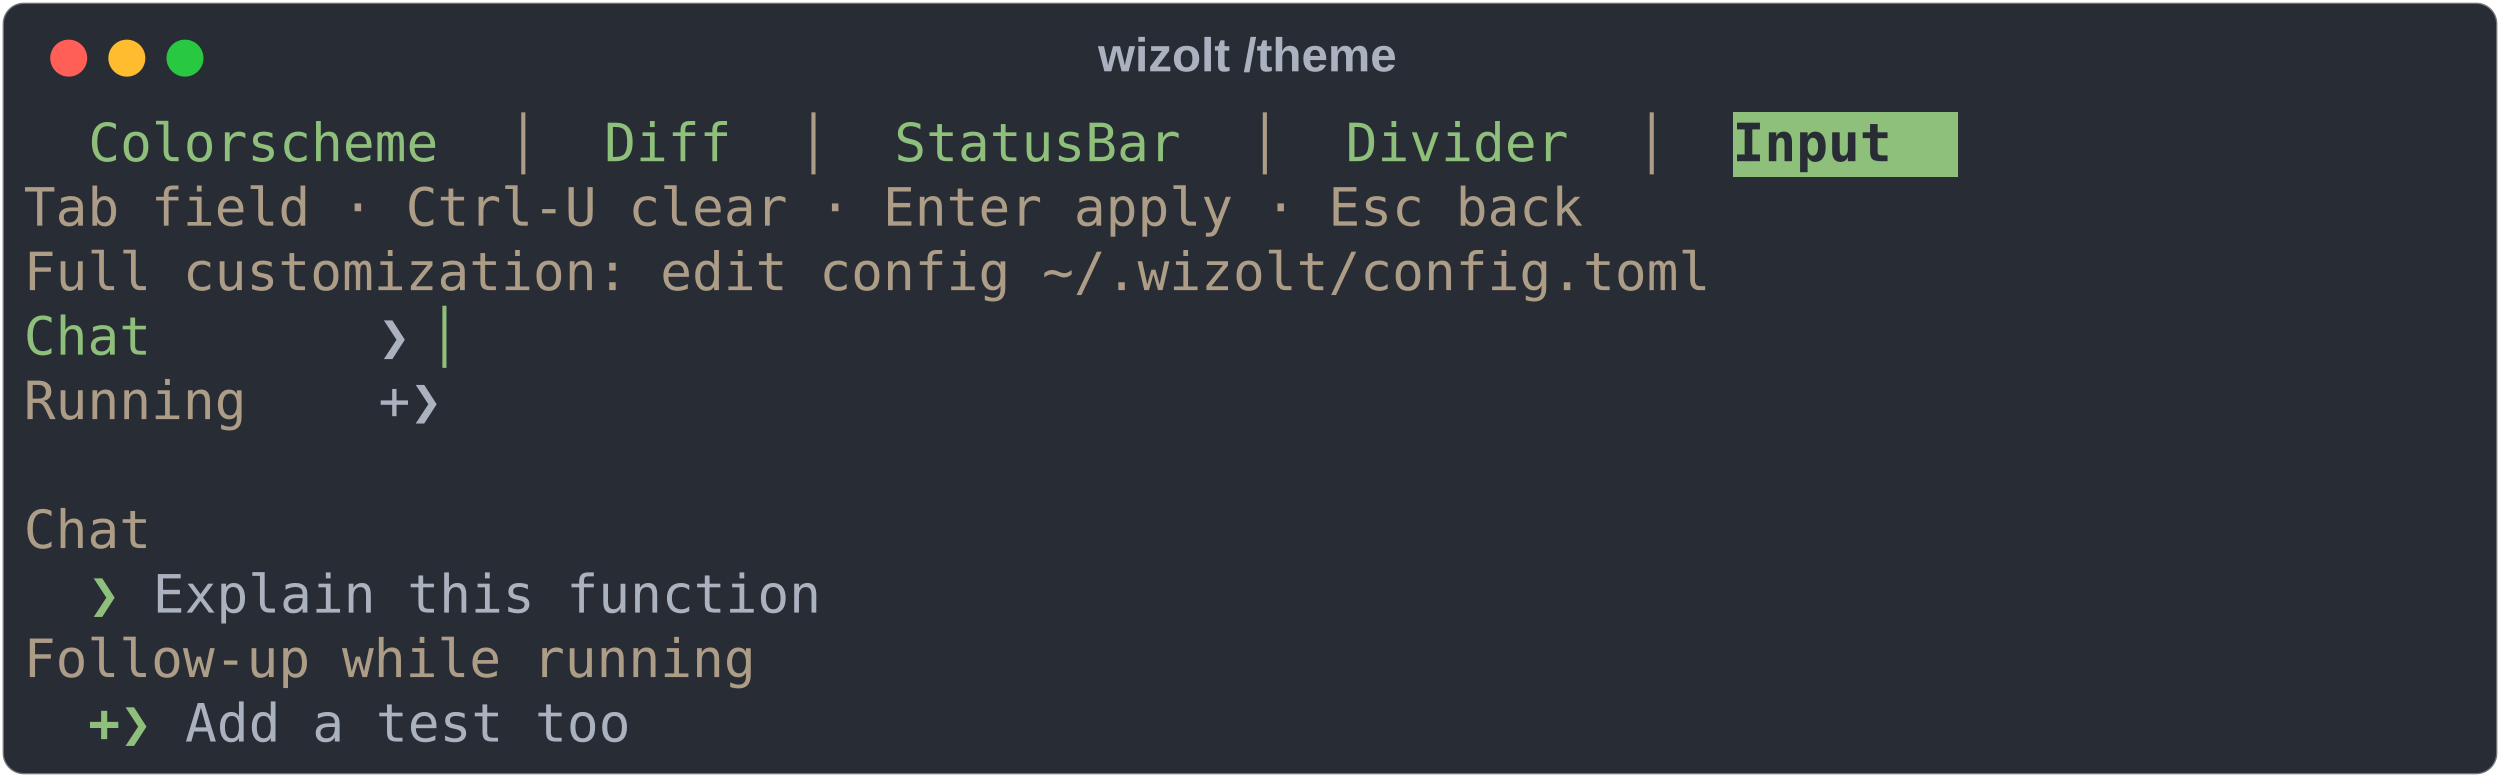
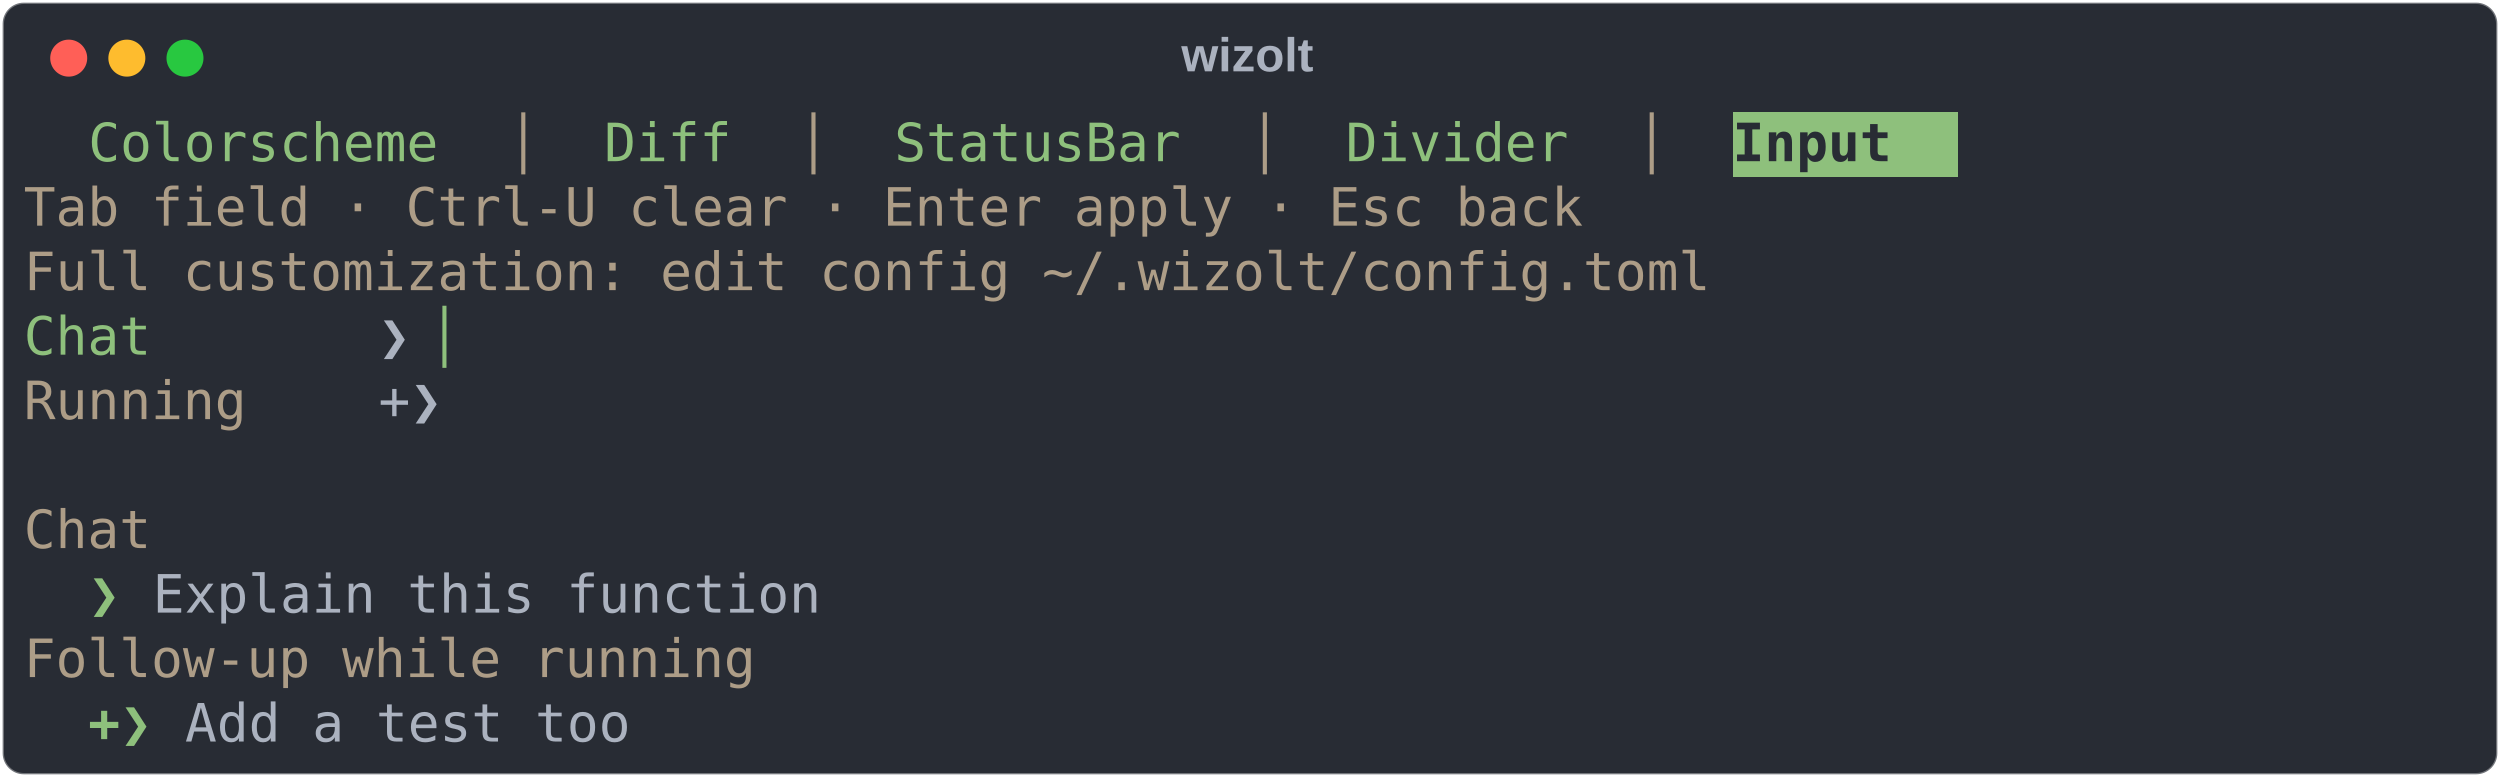
<svg xmlns="http://www.w3.org/2000/svg" class="rich-terminal" viewBox="0 0 946 294.0">
  <style>

    @font-face {
        font-family: "Fira Code";
        src: local("FiraCode-Regular"),
                url("https://cdnjs.cloudflare.com/ajax/libs/firacode/6.2.0/woff2/FiraCode-Regular.woff2") format("woff2"),
                url("https://cdnjs.cloudflare.com/ajax/libs/firacode/6.2.0/woff/FiraCode-Regular.woff") format("woff");
        font-style: normal;
        font-weight: 400;
    }
    @font-face {
        font-family: "Fira Code";
        src: local("FiraCode-Bold"),
                url("https://cdnjs.cloudflare.com/ajax/libs/firacode/6.2.0/woff2/FiraCode-Bold.woff2") format("woff2"),
                url("https://cdnjs.cloudflare.com/ajax/libs/firacode/6.2.0/woff/FiraCode-Bold.woff") format("woff");
        font-style: bold;
        font-weight: 700;
    }

-     .terminal-618309568-matrix {
+     .appearance-input-editor-matrix {
        font-family: Fira Code, monospace;
        font-size: 20px;
        line-height: 24.4px;
        font-variant-east-asian: full-width;
    }

-     .terminal-618309568-title {
+     .appearance-input-editor-title {
        font-size: 18px;
        font-weight: bold;
        font-family: arial;
    }

-     .terminal-618309568-r1 { fill: #abb2bf }
- .terminal-618309568-r2 { fill: #8ec07c }
- .terminal-618309568-r3 { fill: #ad9d87 }
- .terminal-618309568-r4 { fill: #282c34;font-weight: bold }
- .terminal-618309568-r5 { fill: #8ec07c;font-weight: bold }
+     .appearance-input-editor-r1 { fill: #abb2bf }
+ .appearance-input-editor-r2 { fill: #8ec07c }
+ .appearance-input-editor-r3 { fill: #ad9d87 }
+ .appearance-input-editor-r4 { fill: #282c34;font-weight: bold }
+ .appearance-input-editor-r5 { fill: #8ec07c;font-weight: bold }
    </style>
  <defs>
-     <clipPath id="terminal-618309568-clip-terminal">
+     <clipPath id="appearance-input-editor-clip-terminal">
      <rect x="0" y="0" width="926.2" height="243.0" />
    </clipPath>
-     <clipPath id="terminal-618309568-line-0">
+     <clipPath id="appearance-input-editor-line-0">
      <rect x="0" y="1.5" width="927.2" height="24.65" />
    </clipPath>
-     <clipPath id="terminal-618309568-line-1">
+     <clipPath id="appearance-input-editor-line-1">
      <rect x="0" y="25.9" width="927.2" height="24.65" />
    </clipPath>
-     <clipPath id="terminal-618309568-line-2">
+     <clipPath id="appearance-input-editor-line-2">
      <rect x="0" y="50.3" width="927.2" height="24.65" />
    </clipPath>
-     <clipPath id="terminal-618309568-line-3">
+     <clipPath id="appearance-input-editor-line-3">
      <rect x="0" y="74.7" width="927.2" height="24.65" />
    </clipPath>
-     <clipPath id="terminal-618309568-line-4">
+     <clipPath id="appearance-input-editor-line-4">
      <rect x="0" y="99.1" width="927.2" height="24.65" />
    </clipPath>
-     <clipPath id="terminal-618309568-line-5">
+     <clipPath id="appearance-input-editor-line-5">
      <rect x="0" y="123.5" width="927.2" height="24.65" />
    </clipPath>
-     <clipPath id="terminal-618309568-line-6">
+     <clipPath id="appearance-input-editor-line-6">
      <rect x="0" y="147.9" width="927.2" height="24.65" />
    </clipPath>
-     <clipPath id="terminal-618309568-line-7">
+     <clipPath id="appearance-input-editor-line-7">
      <rect x="0" y="172.3" width="927.2" height="24.65" />
    </clipPath>
-     <clipPath id="terminal-618309568-line-8">
+     <clipPath id="appearance-input-editor-line-8">
      <rect x="0" y="196.7" width="927.2" height="24.65" />
    </clipPath>
  </defs>
  <rect fill="#282c34" stroke="rgba(255,255,255,0.35)" stroke-width="1" x="1" y="1" width="944" height="292" rx="8" />
-   <text class="terminal-618309568-title" fill="#abb2bf" text-anchor="middle" x="472" y="27">wizolt /theme</text>
+   <text class="appearance-input-editor-title" fill="#abb2bf" text-anchor="middle" x="472" y="27">wizolt</text>
  <g transform="translate(26,22)">
    <circle cx="0" cy="0" r="7" fill="#ff5f57" />
    <circle cx="22" cy="0" r="7" fill="#febc2e" />
    <circle cx="44" cy="0" r="7" fill="#28c840" />
  </g>
-   <g transform="translate(9, 41)" clip-path="url(#terminal-618309568-clip-terminal)">
+   <g transform="translate(9, 41)" clip-path="url(#appearance-input-editor-clip-terminal)">
    <rect fill="#8ec07c" x="646.6" y="1.5" width="85.4" height="24.65" shape-rendering="crispEdges" />
-     <g class="terminal-618309568-matrix">
-       <text class="terminal-618309568-r2" x="24.4" y="20" textLength="158.6" clip-path="url(#terminal-618309568-line-0)"> Colorscheme </text>
-       <text class="terminal-618309568-r3" x="183" y="20" textLength="36.6" clip-path="url(#terminal-618309568-line-0)"> │ </text>
-       <text class="terminal-618309568-r2" x="219.6" y="20" textLength="73.2" clip-path="url(#terminal-618309568-line-0)"> Diff </text>
-       <text class="terminal-618309568-r3" x="292.8" y="20" textLength="36.6" clip-path="url(#terminal-618309568-line-0)"> │ </text>
-       <text class="terminal-618309568-r2" x="329.4" y="20" textLength="134.2" clip-path="url(#terminal-618309568-line-0)"> StatusBar </text>
-       <text class="terminal-618309568-r3" x="463.6" y="20" textLength="36.6" clip-path="url(#terminal-618309568-line-0)"> │ </text>
-       <text class="terminal-618309568-r2" x="500.2" y="20" textLength="109.8" clip-path="url(#terminal-618309568-line-0)"> Divider </text>
-       <text class="terminal-618309568-r3" x="610" y="20" textLength="36.6" clip-path="url(#terminal-618309568-line-0)"> │ </text>
-       <text class="terminal-618309568-r4" x="646.6" y="20" textLength="85.4" clip-path="url(#terminal-618309568-line-0)"> Input </text>
-       <text class="terminal-618309568-r1" x="927.2" y="20" textLength="12.2" clip-path="url(#terminal-618309568-line-0)">
+     <g class="appearance-input-editor-matrix">
+       <text class="appearance-input-editor-r2" x="24.4" y="20" textLength="158.6" clip-path="url(#appearance-input-editor-line-0)"> Colorscheme </text>
+       <text class="appearance-input-editor-r3" x="183" y="20" textLength="36.6" clip-path="url(#appearance-input-editor-line-0)"> │ </text>
+       <text class="appearance-input-editor-r2" x="219.6" y="20" textLength="73.2" clip-path="url(#appearance-input-editor-line-0)"> Diff </text>
+       <text class="appearance-input-editor-r3" x="292.8" y="20" textLength="36.6" clip-path="url(#appearance-input-editor-line-0)"> │ </text>
+       <text class="appearance-input-editor-r2" x="329.4" y="20" textLength="134.2" clip-path="url(#appearance-input-editor-line-0)"> StatusBar </text>
+       <text class="appearance-input-editor-r3" x="463.6" y="20" textLength="36.6" clip-path="url(#appearance-input-editor-line-0)"> │ </text>
+       <text class="appearance-input-editor-r2" x="500.2" y="20" textLength="109.8" clip-path="url(#appearance-input-editor-line-0)"> Divider </text>
+       <text class="appearance-input-editor-r3" x="610" y="20" textLength="36.6" clip-path="url(#appearance-input-editor-line-0)"> │ </text>
+       <text class="appearance-input-editor-r4" x="646.6" y="20" textLength="85.4" clip-path="url(#appearance-input-editor-line-0)"> Input </text>
+       <text class="appearance-input-editor-r1" x="927.2" y="20" textLength="12.2" clip-path="url(#appearance-input-editor-line-0)">
</text>
-       <text class="terminal-618309568-r3" x="0" y="44.4" textLength="622.2" clip-path="url(#terminal-618309568-line-1)">  Tab field · Ctrl-U clear · Enter apply · Esc back</text>
-       <text class="terminal-618309568-r1" x="927.2" y="44.4" textLength="12.2" clip-path="url(#terminal-618309568-line-1)">
+       <text class="appearance-input-editor-r3" x="0" y="44.4" textLength="622.2" clip-path="url(#appearance-input-editor-line-1)">  Tab field · Ctrl-U clear · Enter apply · Esc back</text>
+       <text class="appearance-input-editor-r1" x="927.2" y="44.4" textLength="12.2" clip-path="url(#appearance-input-editor-line-1)">
</text>
-       <text class="terminal-618309568-r3" x="0" y="68.8" textLength="671" clip-path="url(#terminal-618309568-line-2)">  Full customization: edit config ~/.wizolt/config.toml</text>
-       <text class="terminal-618309568-r1" x="927.2" y="68.8" textLength="12.2" clip-path="url(#terminal-618309568-line-2)">
+       <text class="appearance-input-editor-r3" x="0" y="68.8" textLength="671" clip-path="url(#appearance-input-editor-line-2)">  Full customization: edit config ~/.wizolt/config.toml</text>
+       <text class="appearance-input-editor-r1" x="927.2" y="68.8" textLength="12.2" clip-path="url(#appearance-input-editor-line-2)">
</text>
-       <text class="terminal-618309568-r2" x="0" y="93.2" textLength="134.2" clip-path="url(#terminal-618309568-line-3)">  Chat     </text>
-       <text class="terminal-618309568-r1" x="134.2" y="93.2" textLength="24.4" clip-path="url(#terminal-618309568-line-3)">❯ </text>
-       <text class="terminal-618309568-r2" x="158.6" y="93.2" textLength="12.2" clip-path="url(#terminal-618309568-line-3)">▏</text>
-       <text class="terminal-618309568-r1" x="927.2" y="93.2" textLength="12.2" clip-path="url(#terminal-618309568-line-3)">
+       <text class="appearance-input-editor-r2" x="0" y="93.2" textLength="134.2" clip-path="url(#appearance-input-editor-line-3)">  Chat     </text>
+       <text class="appearance-input-editor-r1" x="134.2" y="93.2" textLength="24.4" clip-path="url(#appearance-input-editor-line-3)">❯ </text>
+       <text class="appearance-input-editor-r2" x="158.6" y="93.2" textLength="12.2" clip-path="url(#appearance-input-editor-line-3)">▏</text>
+       <text class="appearance-input-editor-r1" x="927.2" y="93.2" textLength="12.2" clip-path="url(#appearance-input-editor-line-3)">
</text>
-       <text class="terminal-618309568-r3" x="0" y="117.6" textLength="134.2" clip-path="url(#terminal-618309568-line-4)">  Running  </text>
-       <text class="terminal-618309568-r1" x="134.2" y="117.6" textLength="36.6" clip-path="url(#terminal-618309568-line-4)">+❯ </text>
-       <text class="terminal-618309568-r1" x="927.2" y="117.6" textLength="12.2" clip-path="url(#terminal-618309568-line-4)">
+       <text class="appearance-input-editor-r3" x="0" y="117.6" textLength="134.2" clip-path="url(#appearance-input-editor-line-4)">  Running  </text>
+       <text class="appearance-input-editor-r1" x="134.2" y="117.6" textLength="36.6" clip-path="url(#appearance-input-editor-line-4)">+❯ </text>
+       <text class="appearance-input-editor-r1" x="927.2" y="117.6" textLength="12.2" clip-path="url(#appearance-input-editor-line-4)">
</text>
-       <text class="terminal-618309568-r1" x="927.2" y="142" textLength="12.2" clip-path="url(#terminal-618309568-line-5)">
+       <text class="appearance-input-editor-r1" x="927.2" y="142" textLength="12.2" clip-path="url(#appearance-input-editor-line-5)">
</text>
-       <text class="terminal-618309568-r3" x="0" y="166.4" textLength="73.2" clip-path="url(#terminal-618309568-line-6)">  Chat</text>
-       <text class="terminal-618309568-r1" x="927.2" y="166.4" textLength="12.2" clip-path="url(#terminal-618309568-line-6)">
+       <text class="appearance-input-editor-r3" x="0" y="166.4" textLength="73.2" clip-path="url(#appearance-input-editor-line-6)">  Chat</text>
+       <text class="appearance-input-editor-r1" x="927.2" y="166.4" textLength="12.2" clip-path="url(#appearance-input-editor-line-6)">
</text>
-       <text class="terminal-618309568-r5" x="24.4" y="190.8" textLength="24.4" clip-path="url(#terminal-618309568-line-7)">❯ </text>
-       <text class="terminal-618309568-r1" x="48.8" y="190.8" textLength="256.2" clip-path="url(#terminal-618309568-line-7)">Explain this function</text>
-       <text class="terminal-618309568-r1" x="927.2" y="190.8" textLength="12.2" clip-path="url(#terminal-618309568-line-7)">
+       <text class="appearance-input-editor-r5" x="24.4" y="190.8" textLength="24.4" clip-path="url(#appearance-input-editor-line-7)">❯ </text>
+       <text class="appearance-input-editor-r1" x="48.8" y="190.8" textLength="256.2" clip-path="url(#appearance-input-editor-line-7)">Explain this function</text>
+       <text class="appearance-input-editor-r1" x="927.2" y="190.8" textLength="12.2" clip-path="url(#appearance-input-editor-line-7)">
</text>
-       <text class="terminal-618309568-r3" x="0" y="215.2" textLength="305" clip-path="url(#terminal-618309568-line-8)">  Follow-up while running</text>
-       <text class="terminal-618309568-r1" x="927.2" y="215.2" textLength="12.2" clip-path="url(#terminal-618309568-line-8)">
+       <text class="appearance-input-editor-r3" x="0" y="215.2" textLength="305" clip-path="url(#appearance-input-editor-line-8)">  Follow-up while running</text>
+       <text class="appearance-input-editor-r1" x="927.2" y="215.2" textLength="12.2" clip-path="url(#appearance-input-editor-line-8)">
</text>
-       <text class="terminal-618309568-r5" x="24.4" y="239.6" textLength="36.6" clip-path="url(#terminal-618309568-line-9)">+❯ </text>
-       <text class="terminal-618309568-r1" x="61" y="239.6" textLength="170.8" clip-path="url(#terminal-618309568-line-9)">Add a test too</text>
-       <text class="terminal-618309568-r1" x="927.2" y="239.6" textLength="12.2" clip-path="url(#terminal-618309568-line-9)">
+       <text class="appearance-input-editor-r5" x="24.4" y="239.6" textLength="36.6" clip-path="url(#appearance-input-editor-line-9)">+❯ </text>
+       <text class="appearance-input-editor-r1" x="61" y="239.6" textLength="170.8" clip-path="url(#appearance-input-editor-line-9)">Add a test too</text>
+       <text class="appearance-input-editor-r1" x="927.2" y="239.6" textLength="12.2" clip-path="url(#appearance-input-editor-line-9)">
</text>
    </g>
  </g>
</svg>
